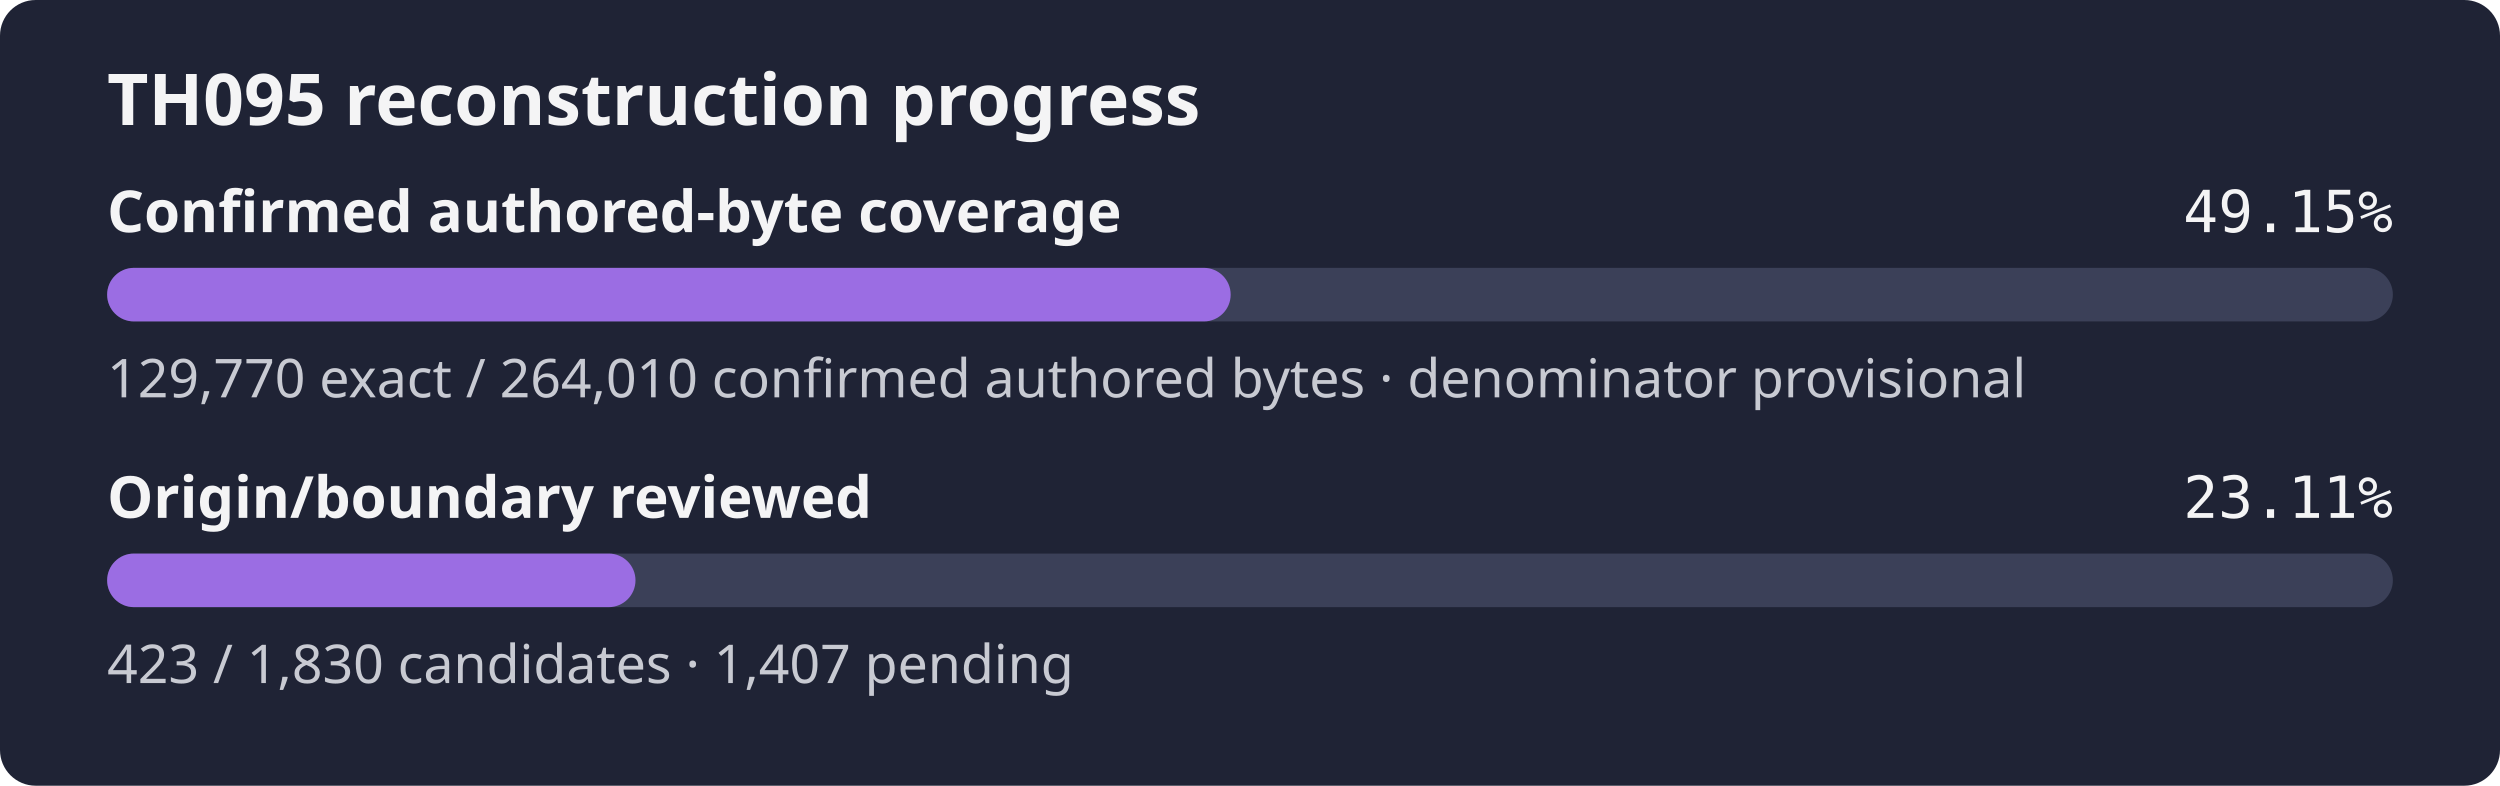
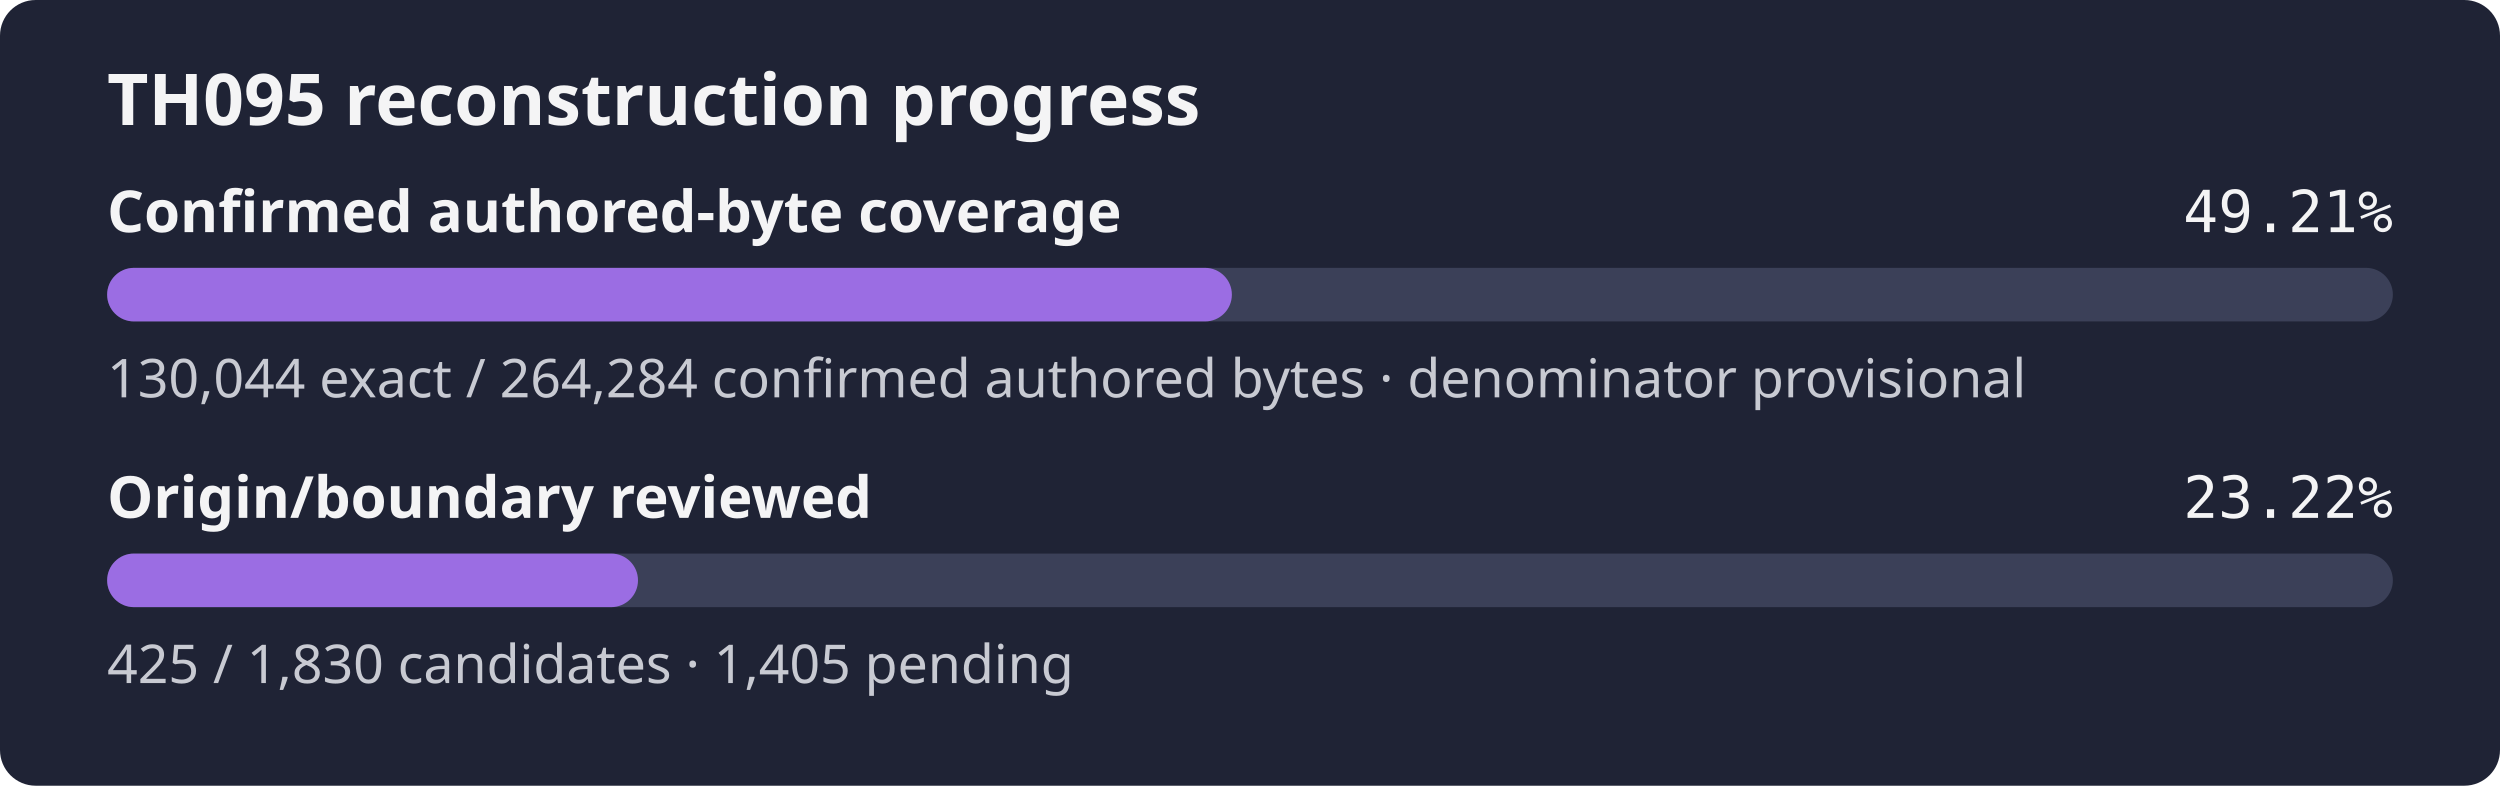
- <svg xmlns="http://www.w3.org/2000/svg" width="560" height="176" role="img" aria-label="TH095 reconstruction progress: 49.15% of the confirmed authored-byte set is exact, origin review 23.11%">
+ <svg xmlns="http://www.w3.org/2000/svg" width="560" height="176" role="img" aria-label="TH095 reconstruction progress: 49.21% of the confirmed authored-byte set is exact, origin review 23.22%">
  <rect width="560" height="176" rx="8" fill="#1f2335" />
  <text x="24" y="28" fill="#f4f4f5" font-family="sans-serif" font-size="16" font-weight="600">TH095 reconstruction progress</text>
  <text x="24" y="52" fill="#f4f4f5" font-family="sans-serif" font-size="13" font-weight="600">Confirmed authored-byte coverage</text>
-   <text x="536" y="52" fill="#f4f4f5" text-anchor="end" font-family="monospace" font-size="13">49.15%</text>
+   <text x="536" y="52" fill="#f4f4f5" text-anchor="end" font-family="monospace" font-size="13">49.21%</text>
  <rect x="24" y="60" width="512" height="12" rx="6" fill="#3b4058" />
-   <rect x="24" y="60" width="251.67" height="12" rx="6" fill="#9b6de3" />
-   <text x="24" y="89" fill="#c8cad2" font-family="sans-serif" font-size="12">129,770 exact / 264,010 confirmed authored bytes · denominator provisional</text>
+   <rect x="24" y="60" width="251.94" height="12" rx="6" fill="#9b6de3" />
+   <text x="24" y="89" fill="#c8cad2" font-family="sans-serif" font-size="12">130,044 exact / 264,284 confirmed authored bytes · denominator provisional</text>
  <text x="24" y="116" fill="#f4f4f5" font-family="sans-serif" font-size="13" font-weight="600">Origin/boundary reviewed</text>
-   <text x="536" y="116" fill="#f4f4f5" text-anchor="end" font-family="monospace" font-size="13">23.11%</text>
+   <text x="536" y="116" fill="#f4f4f5" text-anchor="end" font-family="monospace" font-size="13">23.22%</text>
  <rect x="24" y="124" width="512" height="12" rx="6" fill="#3b4058" />
-   <rect x="24" y="124" width="118.35" height="12" rx="6" fill="#9b6de3" />
-   <text x="24" y="153" fill="#c8cad2" font-family="sans-serif" font-size="12">423 / 1,830 candidates · 1,407 pending</text>
+   <rect x="24" y="124" width="118.91" height="12" rx="6" fill="#9b6de3" />
+   <text x="24" y="153" fill="#c8cad2" font-family="sans-serif" font-size="12">425 / 1,830 candidates · 1,405 pending</text>
</svg>
